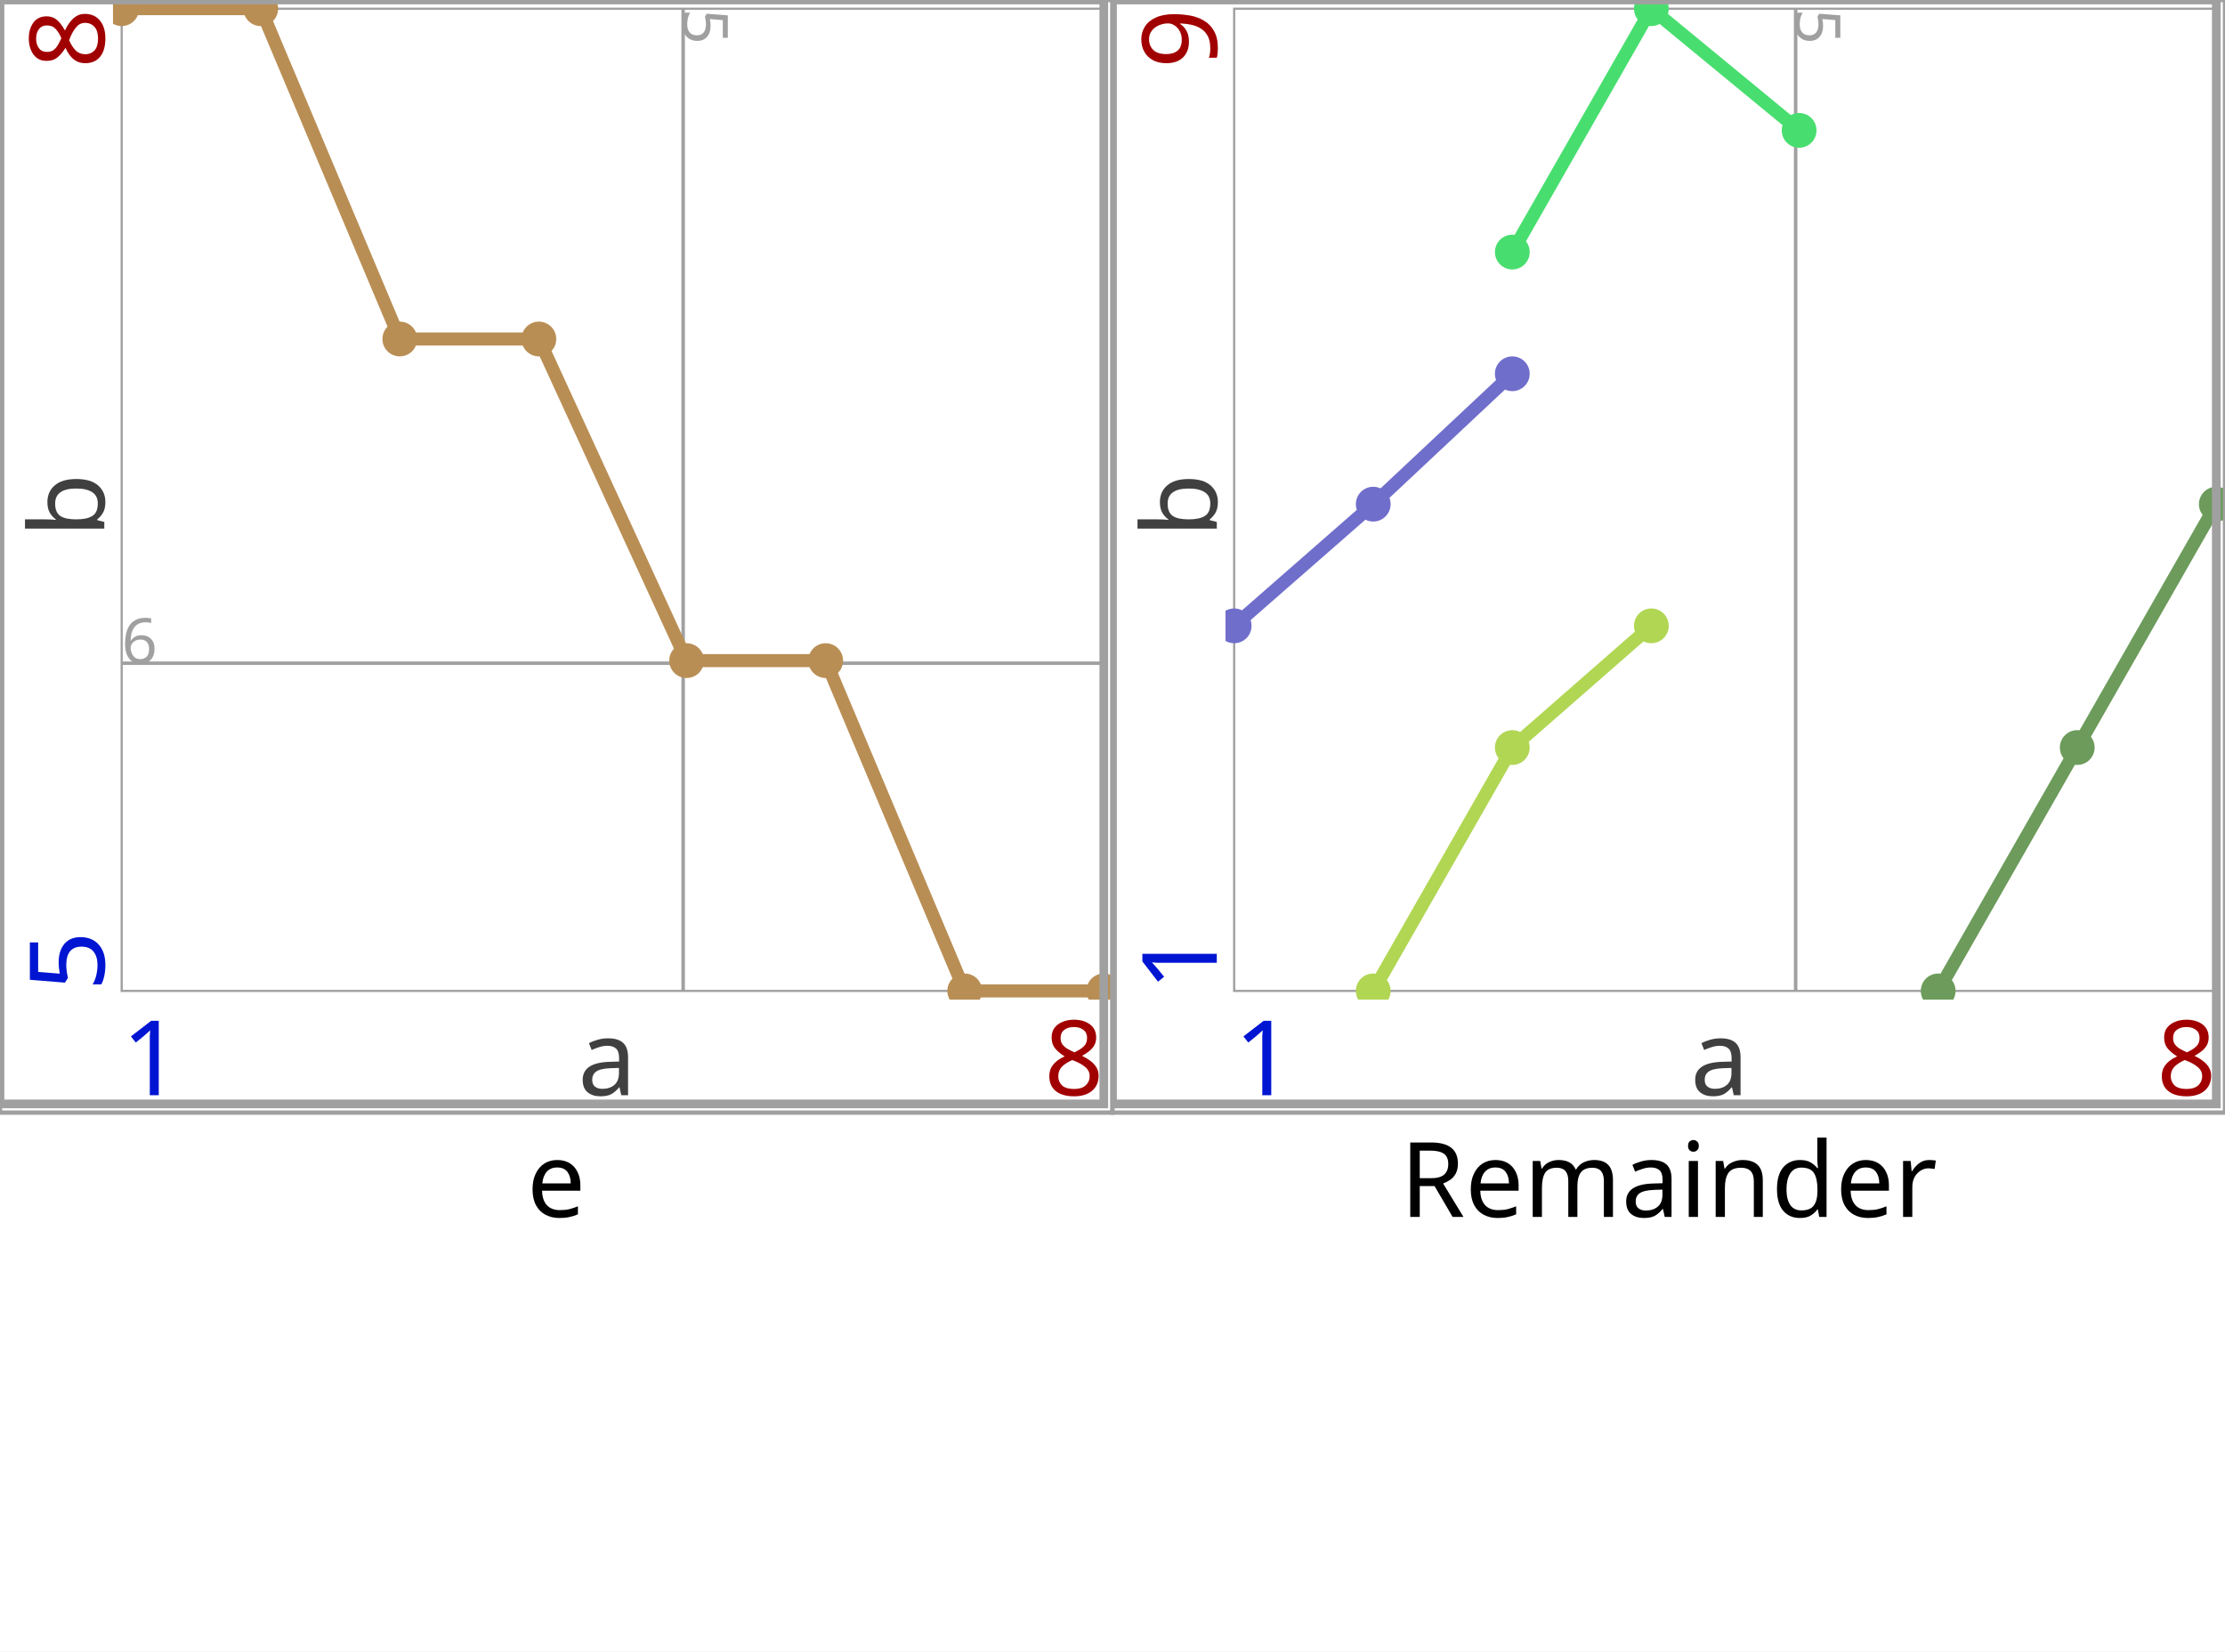
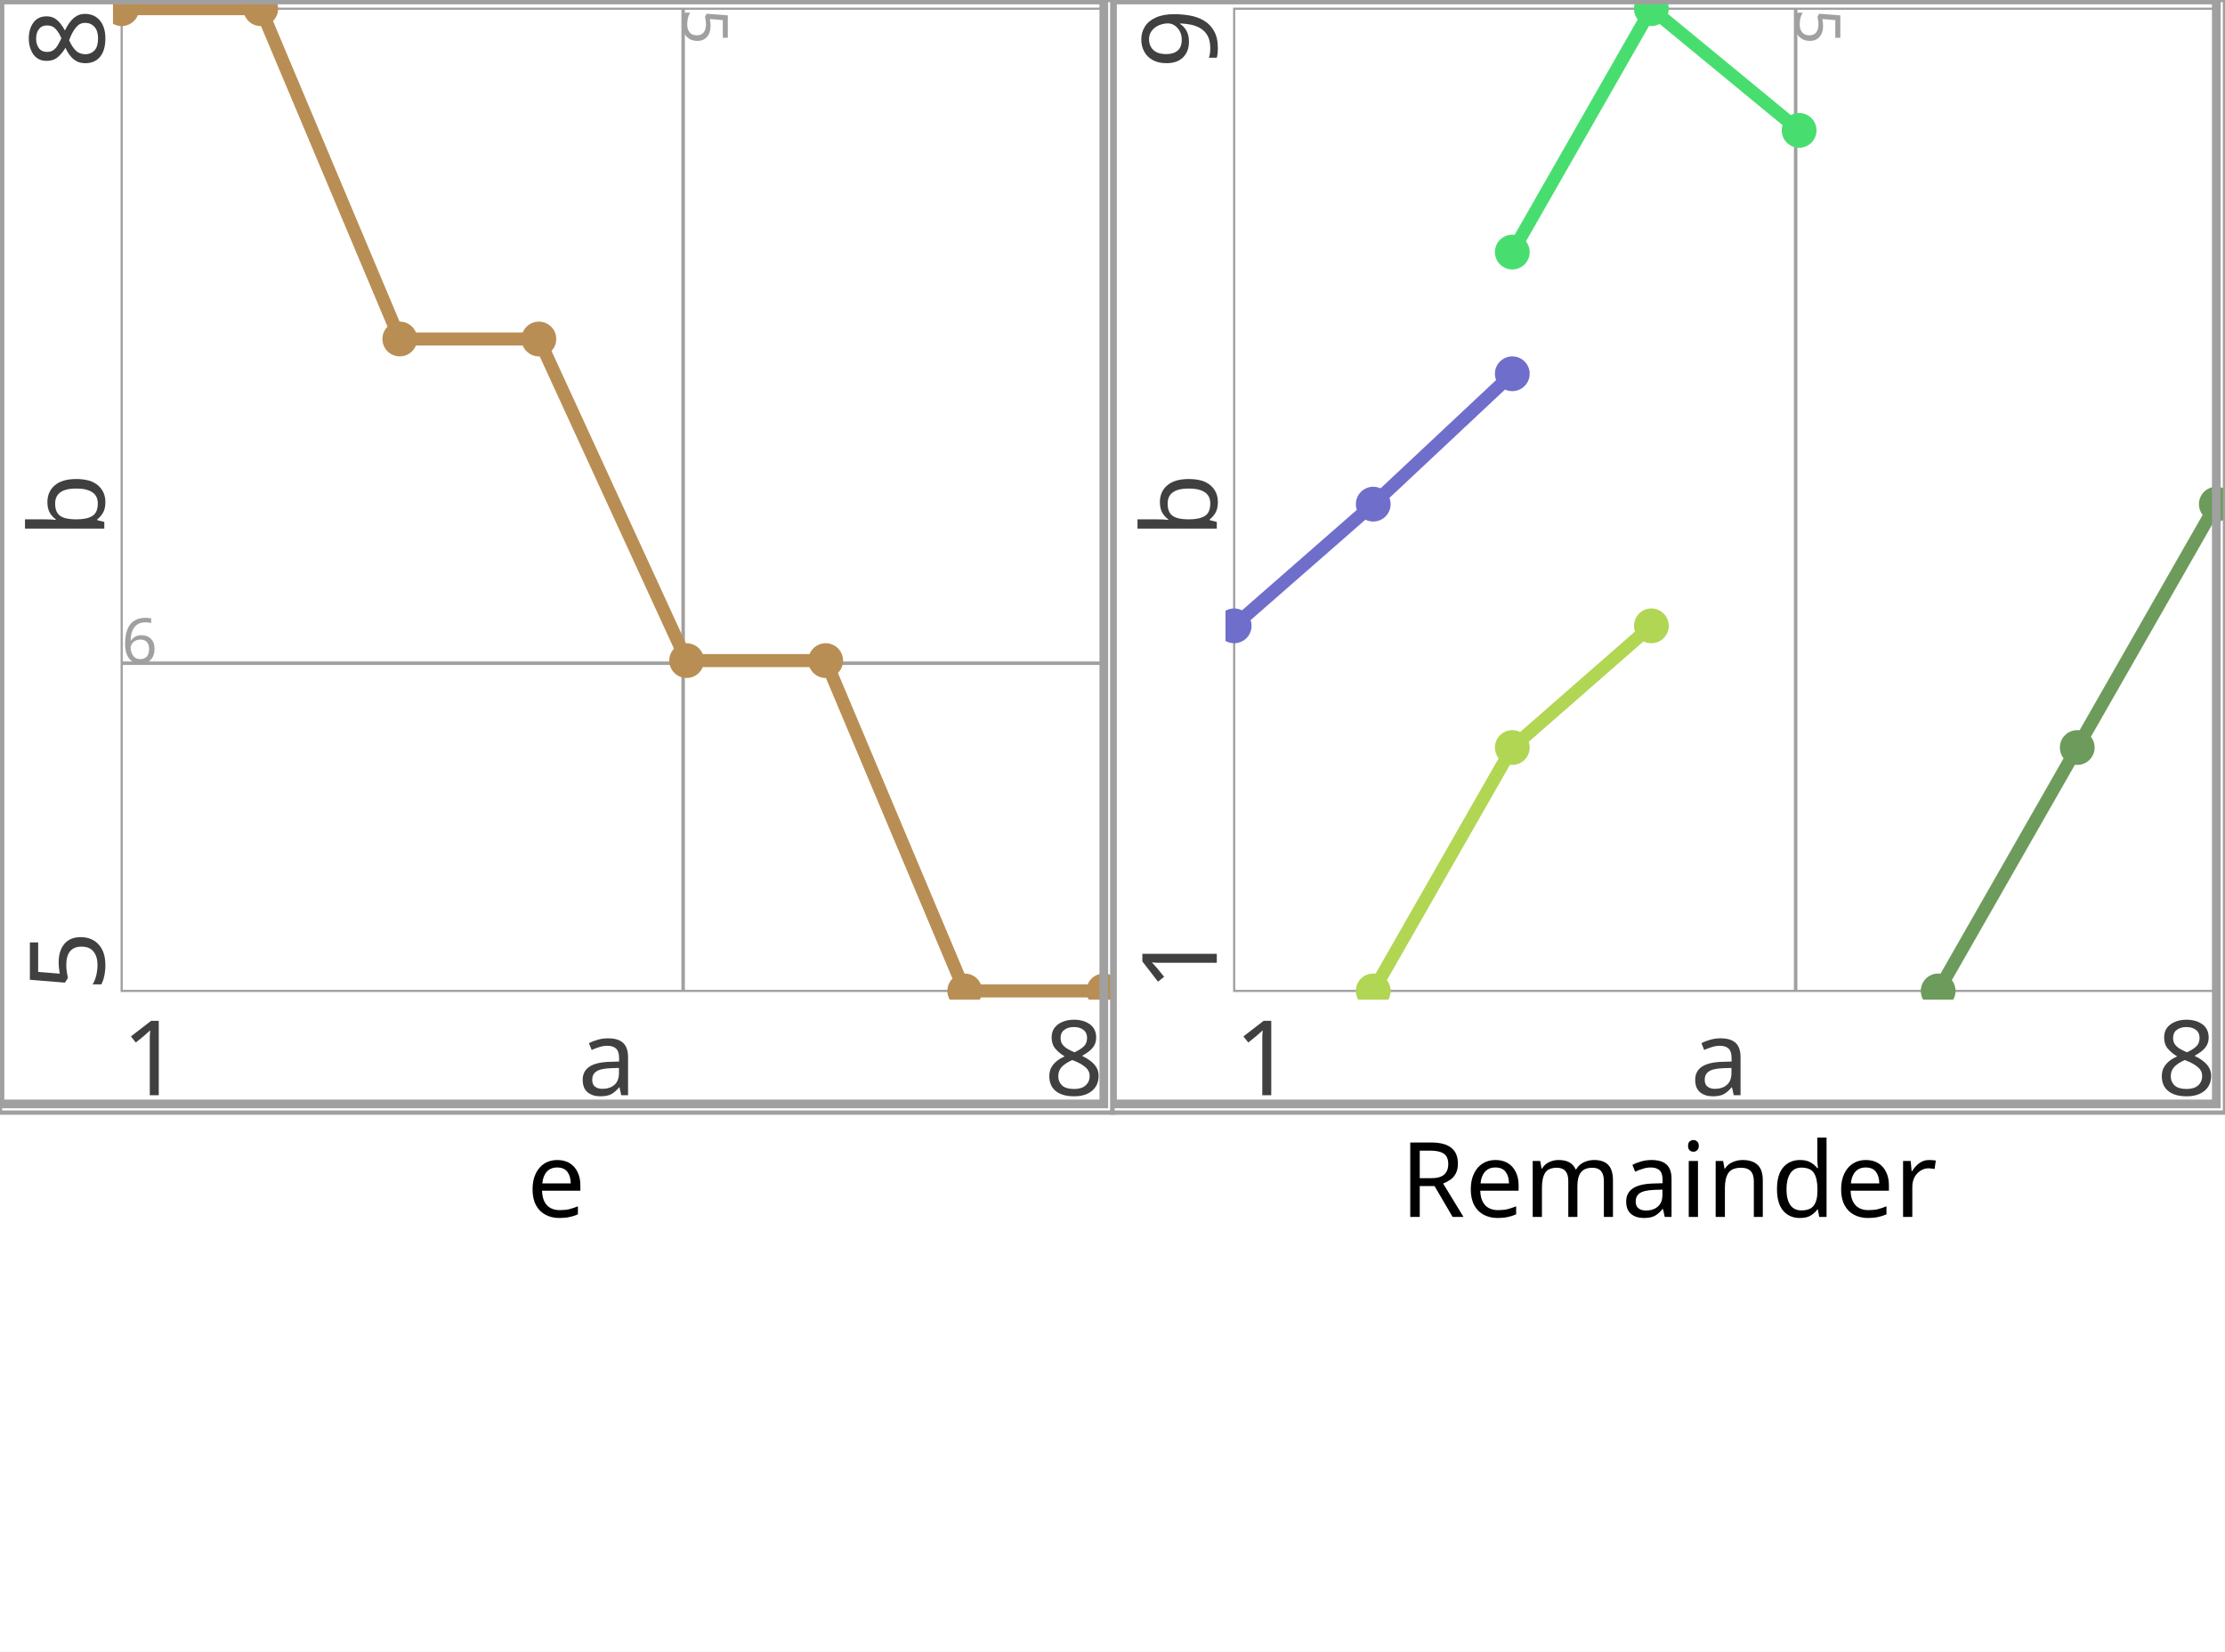
<svg xmlns="http://www.w3.org/2000/svg" id="smallp_TESTID" x="0" y="0" width="256" height="190" font-family="'Noto Sans', sans-serif">
  <rect width="256" height="190" x="0" y="0" fill="#ffffff" />
  <g transform="translate(0,0)">
    <svg id="xyp_TESTID" x="0" y="0" width="128" height="128" font-family="'Noto Sans', sans-serif">
      <defs>
        <clipPath id="plotClip-TESTID">
          <rect x="13" y="0" width="115" height="115" />
        </clipPath>
      </defs>
      <style> .circle-group-TESTID circle { r: 2.0px; } </style>
      <rect x="0" y="0" width="128" height="128" fill="#ffffff" stroke="#ffffff" />
-       <text x="14" text-anchor="start" y="126" font-family="'Noto Sans', sans-serif" fill="#0015D2" font-size="12px">1</text>
+       <text x="14" text-anchor="start" y="126" font-family="'Noto Sans', sans-serif" fill="#404040" font-size="12px">1</text>
      <text x="69.864" text-anchor="middle" y="126" font-family="'Noto Sans', sans-serif" fill="#404040" font-size="12px">a</text>
-       <text x="127" text-anchor="end" y="126" font-family="'Noto Sans', sans-serif" fill="#A10000" font-size="12px">8</text>
-       <text x="12" text-anchor="start" y="114" font-family="'Noto Sans', sans-serif" fill="#0015D2" font-size="12px" transform="rotate(270,12,114)">5</text>
+       <text x="127" text-anchor="end" y="126" font-family="'Noto Sans', sans-serif" fill="#404040" font-size="12px">8</text>
+       <text x="12" text-anchor="start" y="114" font-family="'Noto Sans', sans-serif" fill="#404040" font-size="12px" transform="rotate(270,12,114)">5</text>
      <text x="12" text-anchor="middle" y="58.136" font-family="'Noto Sans', sans-serif" fill="#404040" font-size="12px" transform="rotate(270,12,58.136)">b</text>
-       <text x="12" text-anchor="end" y="1" font-family="'Noto Sans', sans-serif" fill="#A10000" font-size="12px" transform="rotate(270,12,1)">8</text>
+       <text x="12" text-anchor="end" y="1" font-family="'Noto Sans', sans-serif" fill="#404040" font-size="12px" transform="rotate(270,12,1)">8</text>
      <line x1="78.6" y1="1" x2="78.6" y2="114" stroke="#a0a0a0" stroke-width="0.4" />
      <text x="78.6" text-anchor="start" y="1" font-family="'Noto Sans', sans-serif" fill="#a0a0a0" font-size="7.2px" transform="rotate(90,78.6,1)">5</text>
      <line x1="14" y1="76.3" x2="127" y2="76.3" stroke="#a0a0a0" stroke-width="0.4" />
      <text x="14" text-anchor="start" y="76.3" font-family="'Noto Sans', sans-serif" fill="#a0a0a0" font-size="7.2px">6</text>
      <rect x="14" y="1" width="113" height="113" stroke="#a0a0a0" fill="none" stroke-width="0.25" />
      <g fill="none" stroke-width="1.5" stroke-dasharray="none">
        <path d="M 14 1 L 30 1 L 46 39 L 62 39 L 79 76 L 95 76 L 111 114 L 127 114" stroke="#b98e54" />
      </g>
      <g class="circle-group-TESTID" stroke="none" fill="#3939ff" clip-path="url(#plotClip-TESTID)">
        <circle cx="111" cy="114" fill="#b98e54" r="2.0" />
        <circle cx="127" cy="114" fill="#b98e54" r="2.0" />
        <circle cx="14" cy="1" fill="#b98e54" r="2.0" />
        <circle cx="30" cy="1" fill="#b98e54" r="2.0" />
        <circle cx="46" cy="39" fill="#b98e54" r="2.0" />
        <circle cx="62" cy="39" fill="#b98e54" r="2.0" />
        <circle cx="79" cy="76" fill="#b98e54" r="2.0" />
        <circle cx="95" cy="76" fill="#b98e54" r="2.0" />
      </g>
      <rect x="0" y="0" width="127" height="127" fill="none" stroke="#a0a0a0" stroke-width="1" />
    </svg>
  </g>
  <rect width="128" height="128" x="0" y="0" fill="none" stroke="#a0a0a0" stroke-width="0.5" />
  <text x="64.0" text-anchor="middle" y="140" font-family="'Noto Sans', sans-serif" fill="#000000" font-size="12px">e</text>
  <g transform="translate(128,0)">
    <svg id="xyp_TESTID" x="0" y="0" width="128" height="128" font-family="'Noto Sans', sans-serif">
      <defs>
        <clipPath id="plotClip-TESTID">
          <rect x="13" y="0" width="115" height="115" />
        </clipPath>
      </defs>
      <style> .circle-group-TESTID circle { r: 2.0px; } </style>
      <rect x="0" y="0" width="128" height="128" fill="#ffffff" stroke="#ffffff" />
-       <text x="14" text-anchor="start" y="126" font-family="'Noto Sans', sans-serif" fill="#0015D2" font-size="12px">1</text>
+       <text x="14" text-anchor="start" y="126" font-family="'Noto Sans', sans-serif" fill="#404040" font-size="12px">1</text>
      <text x="69.864" text-anchor="middle" y="126" font-family="'Noto Sans', sans-serif" fill="#404040" font-size="12px">a</text>
-       <text x="127" text-anchor="end" y="126" font-family="'Noto Sans', sans-serif" fill="#A10000" font-size="12px">8</text>
-       <text x="12" text-anchor="start" y="114" font-family="'Noto Sans', sans-serif" fill="#0015D2" font-size="12px" transform="rotate(270,12,114)">1</text>
+       <text x="127" text-anchor="end" y="126" font-family="'Noto Sans', sans-serif" fill="#404040" font-size="12px">8</text>
+       <text x="12" text-anchor="start" y="114" font-family="'Noto Sans', sans-serif" fill="#404040" font-size="12px" transform="rotate(270,12,114)">1</text>
      <text x="12" text-anchor="middle" y="58.136" font-family="'Noto Sans', sans-serif" fill="#404040" font-size="12px" transform="rotate(270,12,58.136)">b</text>
-       <text x="12" text-anchor="end" y="1" font-family="'Noto Sans', sans-serif" fill="#A10000" font-size="12px" transform="rotate(270,12,1)">9</text>
+       <text x="12" text-anchor="end" y="1" font-family="'Noto Sans', sans-serif" fill="#404040" font-size="12px" transform="rotate(270,12,1)">9</text>
      <line x1="78.6" y1="1" x2="78.6" y2="114" stroke="#a0a0a0" stroke-width="0.4" />
      <text x="78.6" text-anchor="start" y="1" font-family="'Noto Sans', sans-serif" fill="#a0a0a0" font-size="7.2px" transform="rotate(90,78.6,1)">5</text>
      <rect x="14" y="1" width="113" height="113" stroke="#a0a0a0" fill="none" stroke-width="0.25" />
      <g fill="none" stroke-width="1.5" stroke-dasharray="none">
        <path d="M 14 72 L 30 58 L 46 43" stroke="#706ecb" />
        <path d="M 30 114 L 46 86 L 62 72" stroke="#b1d653" />
        <path d="M 46 29 L 62 1 L 79 15" stroke="#48de6f" />
        <path d="M 95 114 L 111 86 L 127 58" stroke="#6c9b5b" />
      </g>
      <g class="circle-group-TESTID" stroke="none" fill="#3939ff" clip-path="url(#plotClip-TESTID)">
        <circle cx="111" cy="86" fill="#6c9b5b" r="2.0" />
        <circle cx="127" cy="58" fill="#6c9b5b" r="2.0" />
        <circle cx="14" cy="72" fill="#706ecb" r="2.0" />
        <circle cx="30" cy="114" fill="#b1d653" r="2.0" />
        <circle cx="30" cy="58" fill="#706ecb" r="2.0" />
        <circle cx="46" cy="29" fill="#48de6f" r="2.0" />
        <circle cx="46" cy="43" fill="#706ecb" r="2.0" />
        <circle cx="46" cy="86" fill="#b1d653" r="2.0" />
        <circle cx="62" cy="1" fill="#48de6f" r="2.0" />
        <circle cx="62" cy="72" fill="#b1d653" r="2.0" />
        <circle cx="79" cy="15" fill="#48de6f" r="2.0" />
        <circle cx="95" cy="114" fill="#6c9b5b" r="2.0" />
      </g>
      <rect x="0" y="0" width="127" height="127" fill="none" stroke="#a0a0a0" stroke-width="1" />
    </svg>
  </g>
  <rect width="128" height="128" x="128" y="0" fill="none" stroke="#a0a0a0" stroke-width="0.5" />
  <text x="192.0" text-anchor="middle" y="140" font-family="'Noto Sans', sans-serif" fill="#000000" font-size="12px">Remainder</text>
</svg>
